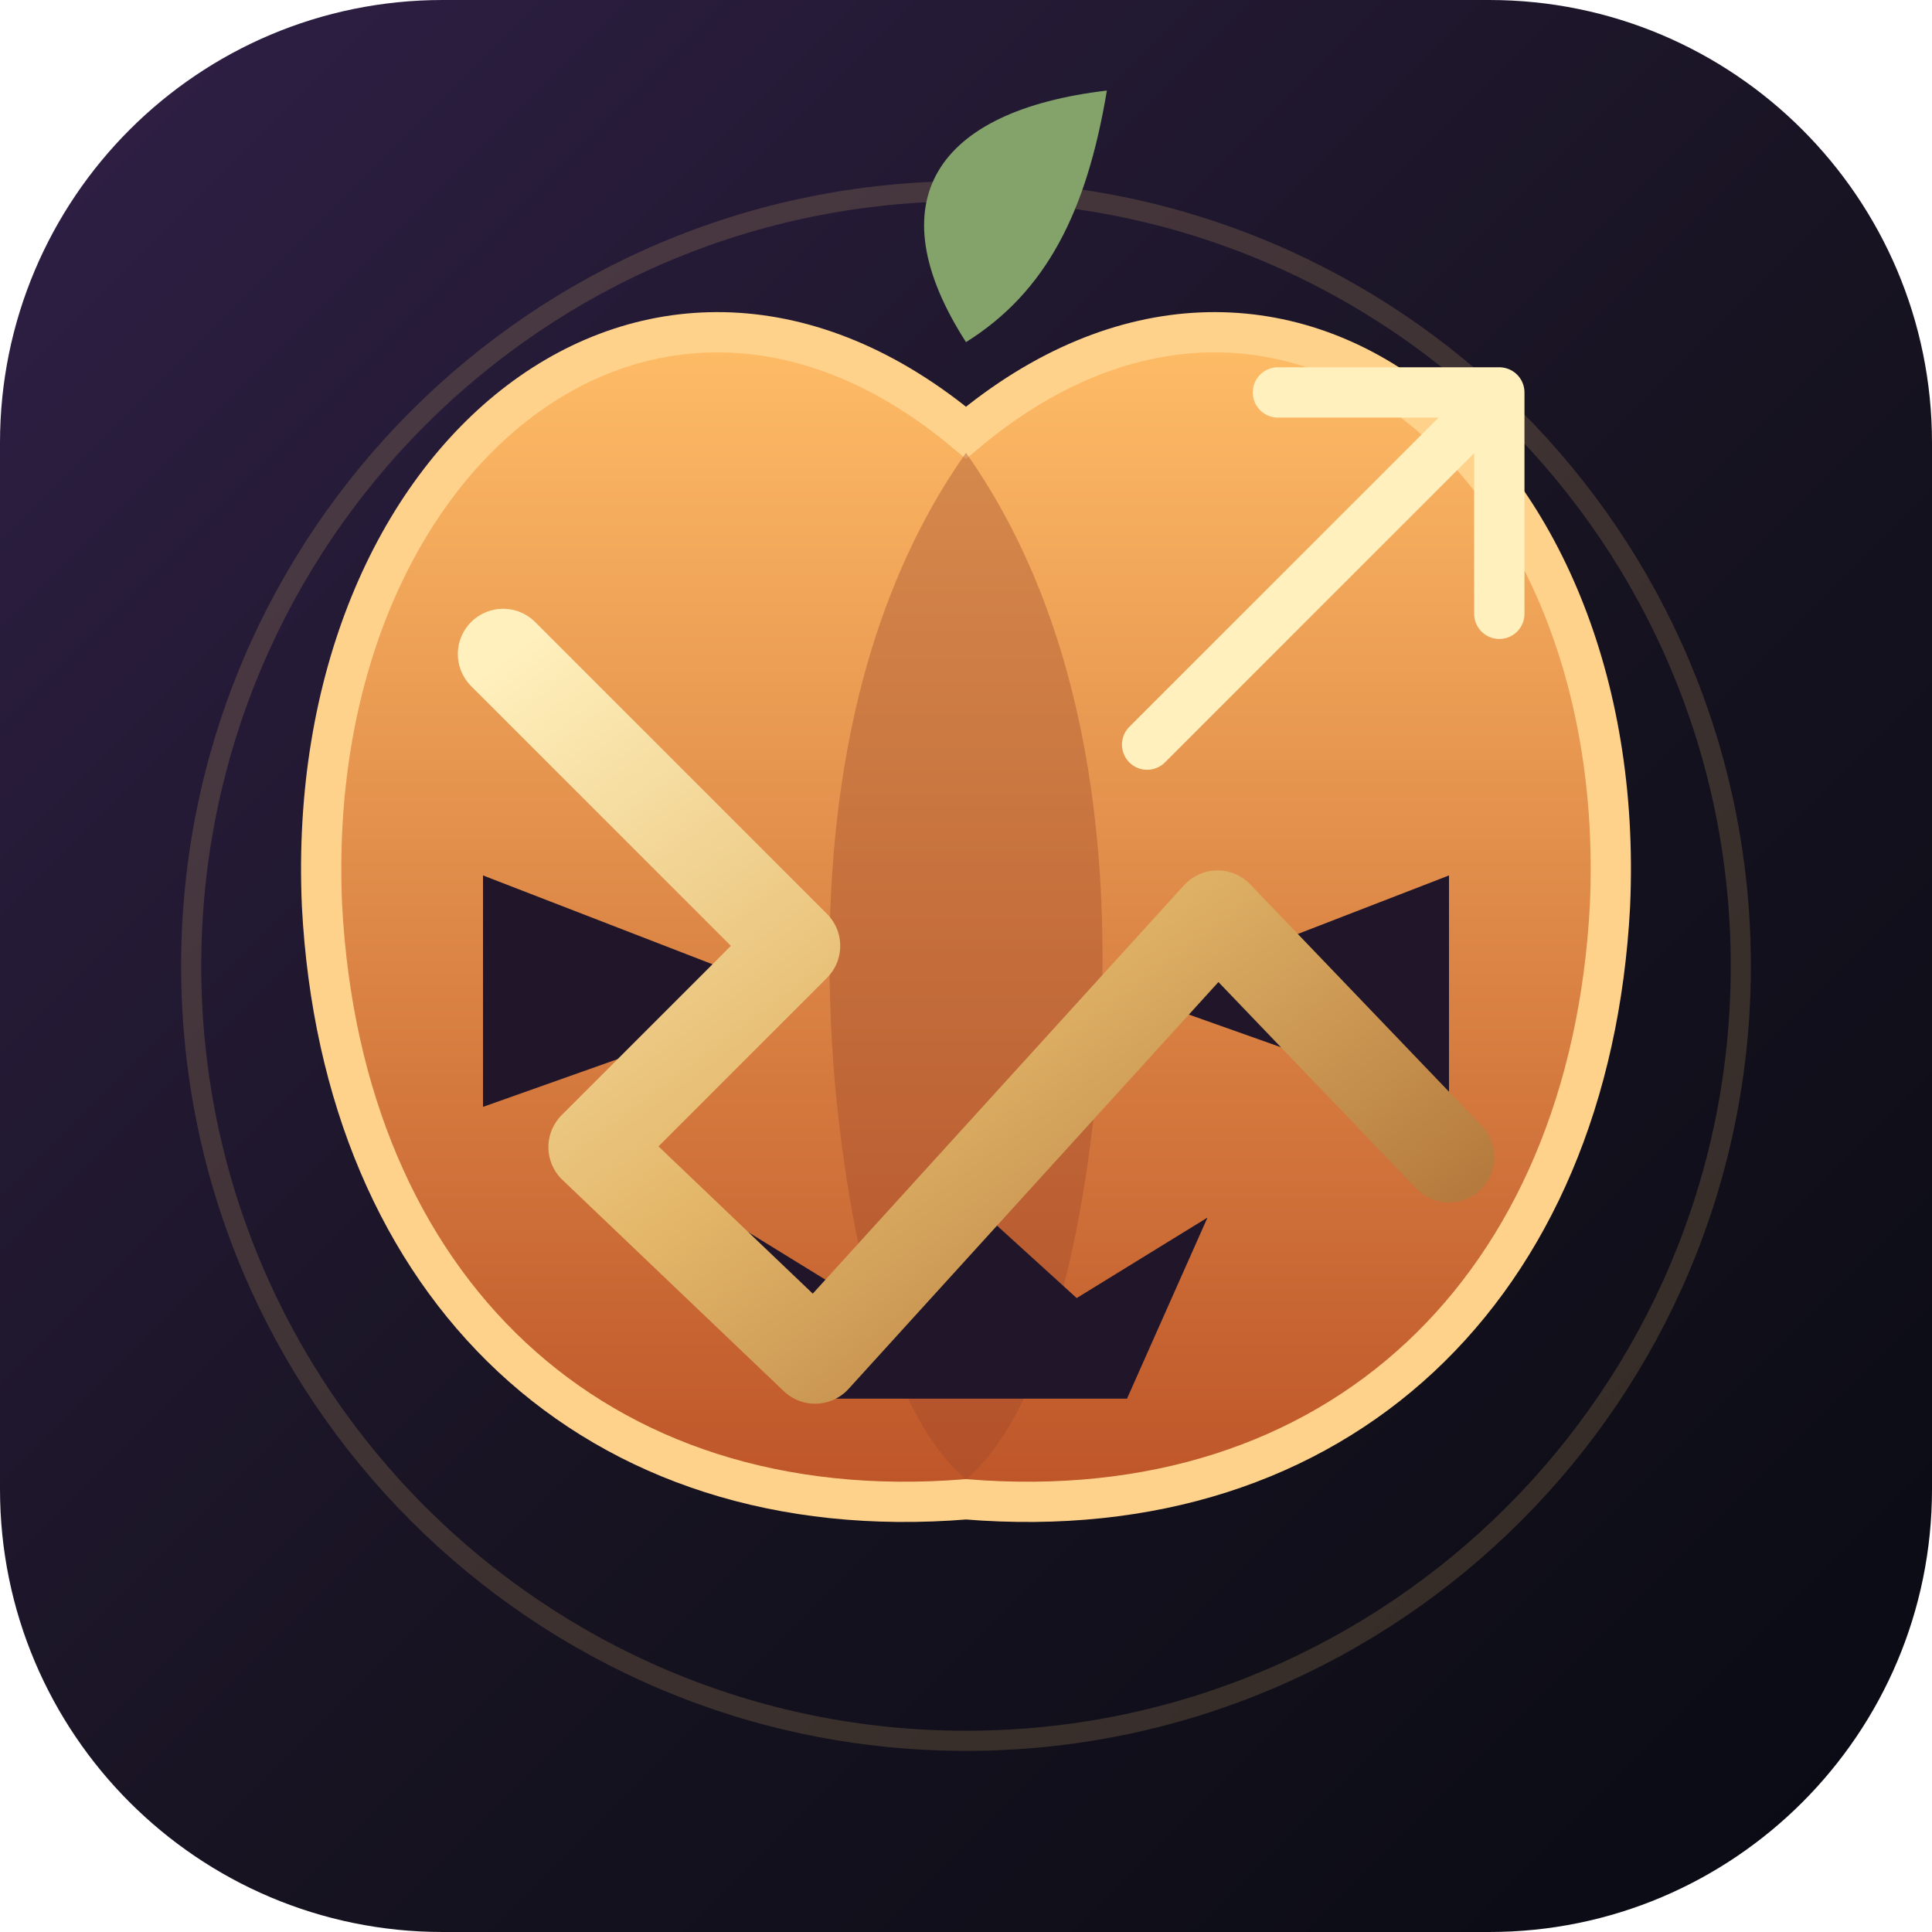
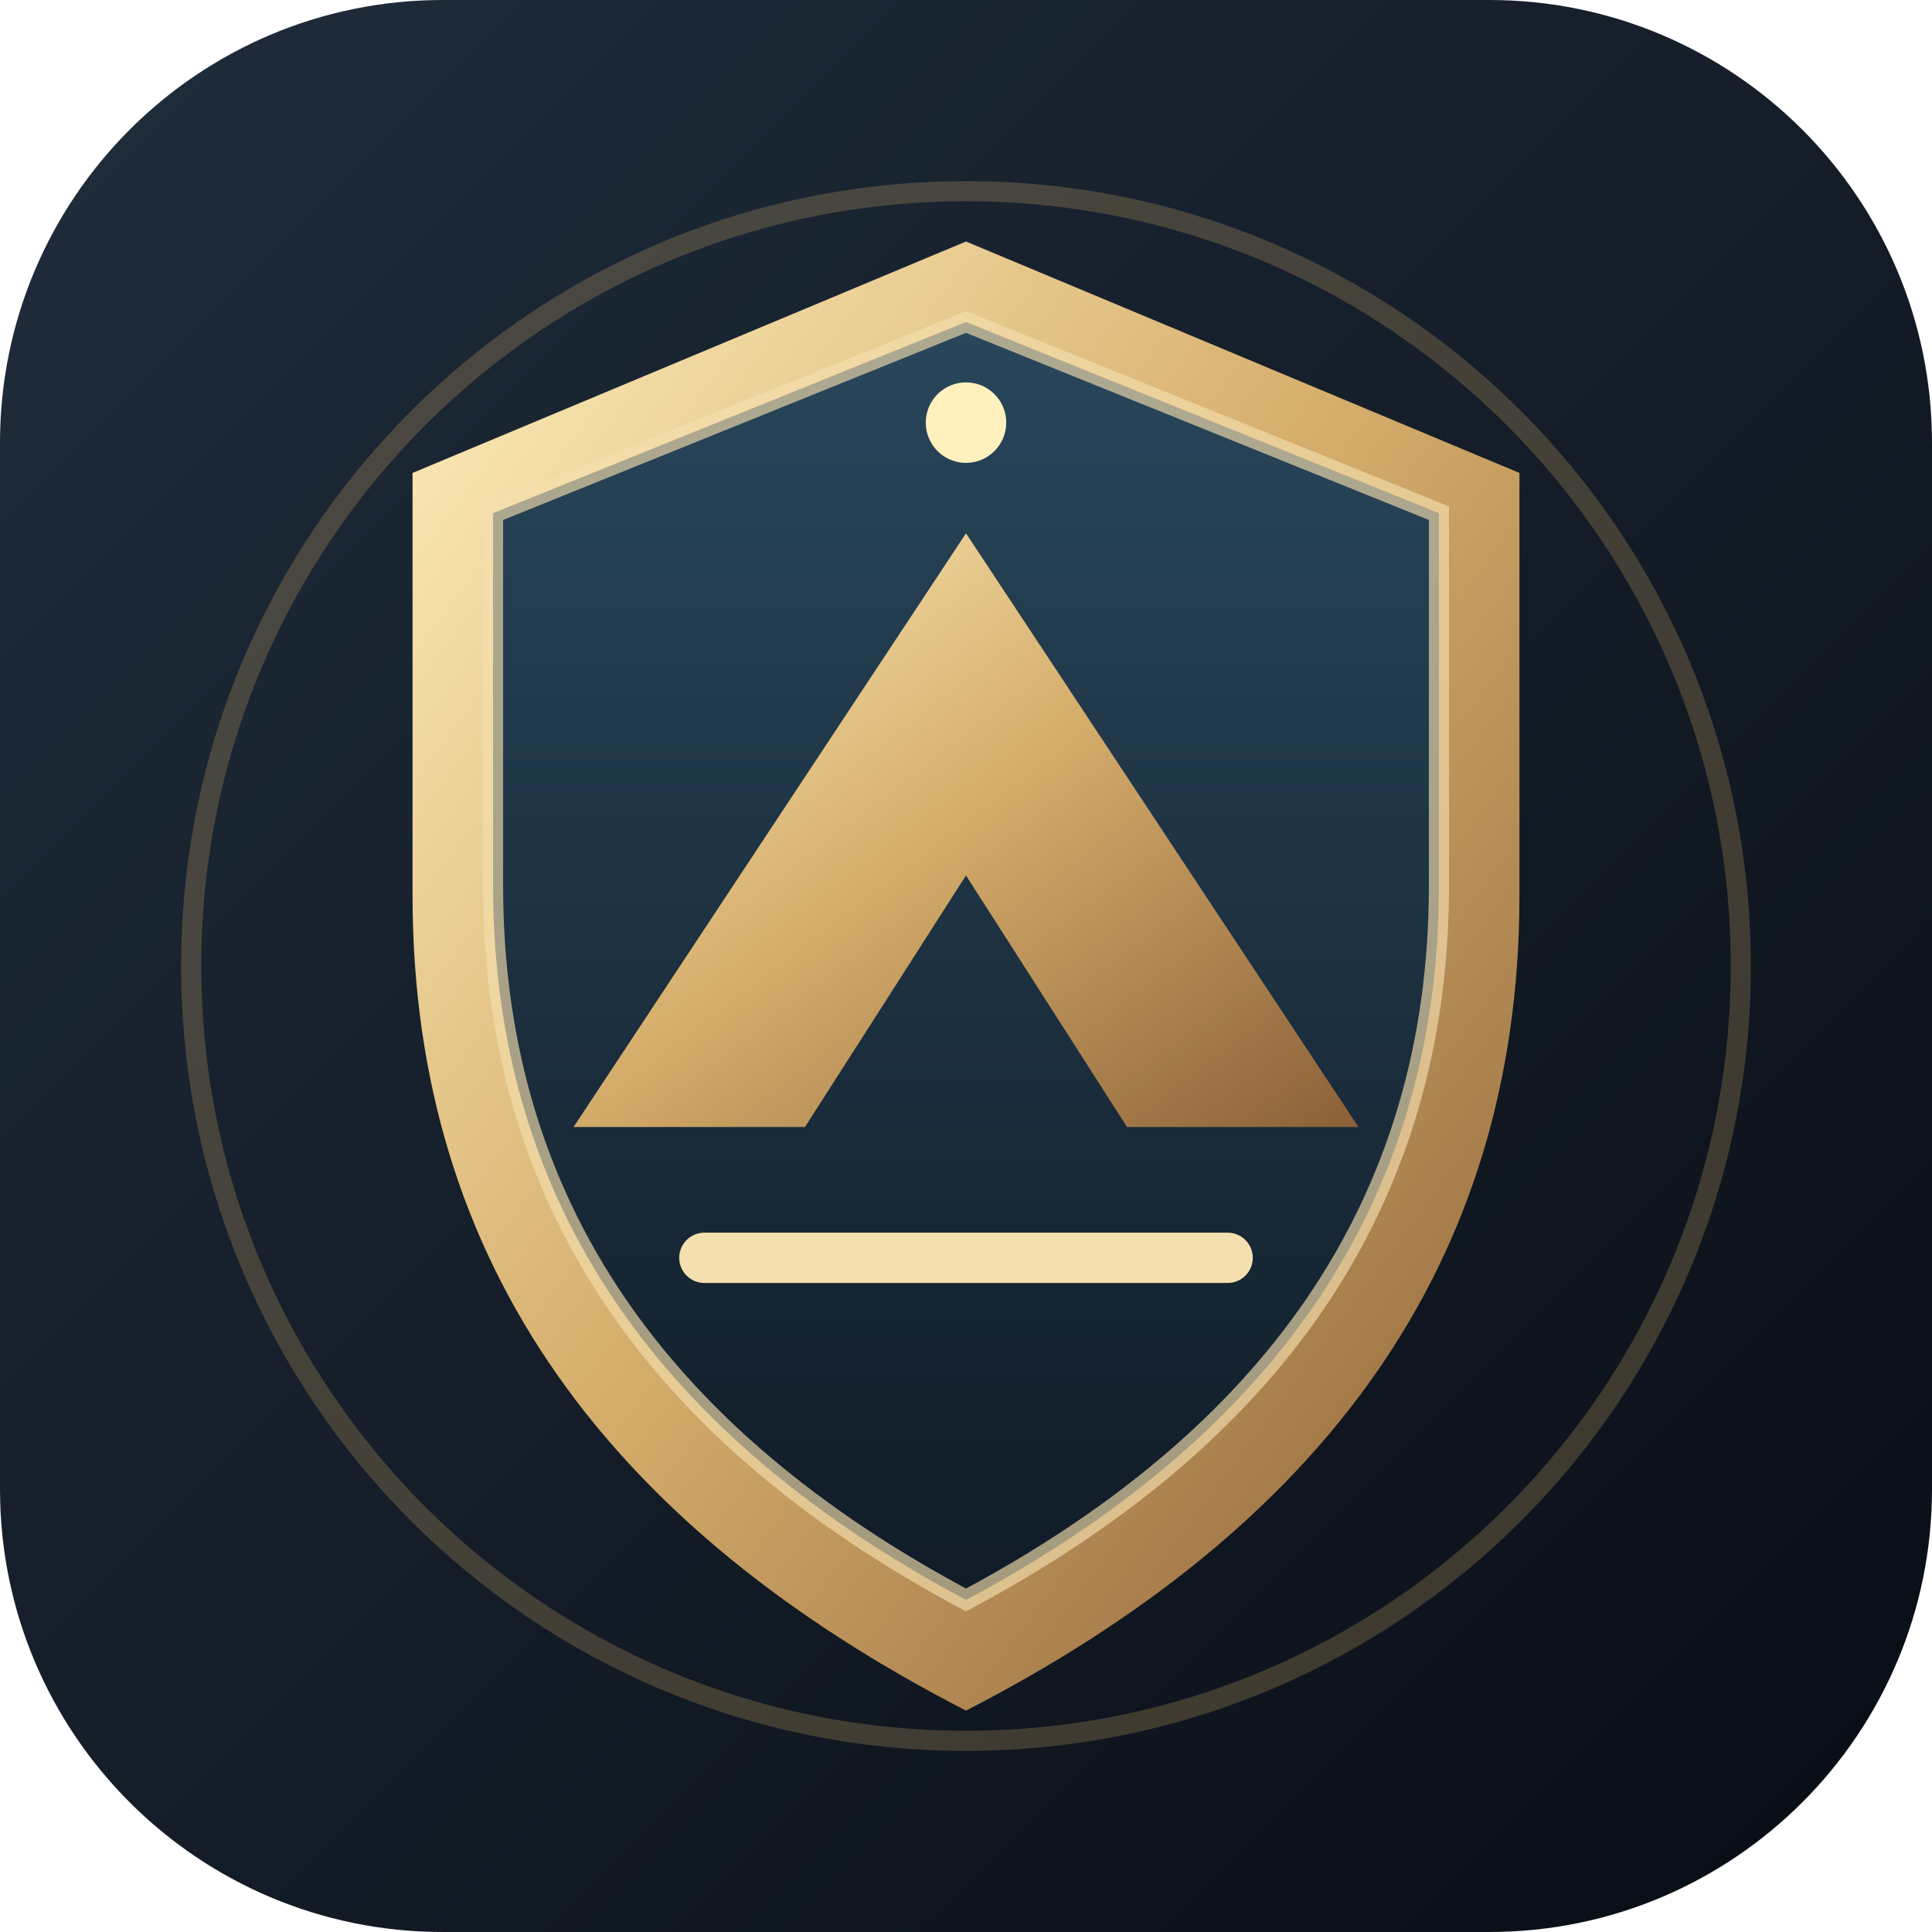
- <svg xmlns="http://www.w3.org/2000/svg" width="64" height="64" viewBox="0 0 192 192">
+ <svg xmlns="http://www.w3.org/2000/svg" width="512" height="512" viewBox="0 0 192 192">
  <defs>
    <linearGradient id="bg" x1="0" y1="0" x2="1" y2="1">
-       <stop stop-color="#302047" />
-       <stop offset=".55" stop-color="#171321" />
-       <stop offset="1" stop-color="#080a12" />
+       <stop stop-color="#202d3c" />
+       <stop offset="1" stop-color="#080d14" />
    </linearGradient>
-     <linearGradient id="gold" x1="0" y1="0" x2="1" y2="1">
+     <linearGradient id="metal" x1="0" y1="0" x2="1" y2="1">
      <stop stop-color="#fff0bd" />
-       <stop offset=".48" stop-color="#e4b86b" />
-       <stop offset="1" stop-color="#a96b32" />
+       <stop offset=".48" stop-color="#d5ad6b" />
+       <stop offset="1" stop-color="#8b6038" />
    </linearGradient>
-     <linearGradient id="pump" x1="0" y1="0" x2="0" y2="1">
-       <stop stop-color="#ffbd67" />
-       <stop offset="1" stop-color="#bd5428" />
+     <linearGradient id="core" x1="0" y1="0" x2="0" y2="1">
+       <stop stop-color="#29465b" />
+       <stop offset="1" stop-color="#101b26" />
    </linearGradient>
  </defs>
  <rect width="192" height="192" rx="44" fill="url(#bg)" />
-   <circle cx="96" cy="96" r="77" fill="none" stroke="#d5ad6b" stroke-opacity=".2" stroke-width="2" />
-   <path d="M96 34c-9-14-3-23 14-25-2 12-6 20-14 25Z" fill="#83a36b" />
-   <path d="M96 43c-31-26-66 2-64 47 2 38 27 62 64 59 37 3 62-21 64-59 2-45-33-73-64-47Z" fill="url(#pump)" stroke="#ffd28c" stroke-width="4" />
-   <path d="M96 45c-12 17-15 40-13 63 2 21 7 34 13 39 6-5 11-18 13-39 2-23-1-46-13-63Z" fill="#9f482b" opacity=".38" />
-   <path d="M48 87 79 99 48 110Zm96 0-31 12 31 11Z" fill="#211629" />
-   <path d="m72 121 13 8 11-10 11 10 13-8-8 18H80Z" fill="#211629" />
-   <path d="M50 65 79 94 59 114 81 135 121 91 144 115" fill="none" stroke="url(#gold)" stroke-width="9" stroke-linecap="round" stroke-linejoin="round" />
-   <path d="M127 39h22v22m0-22-35 35" fill="none" stroke="#fff0bd" stroke-width="5" stroke-linecap="round" stroke-linejoin="round" />
+   <circle cx="96" cy="96" r="77" fill="none" stroke="#d5ad6b" stroke-opacity=".25" stroke-width="2" />
+   <path d="M96 24 151 47v42c0 37-20 63-55 81C61 152 41 126 41 89V47Z" fill="url(#metal)" />
+   <path d="M96 32 143 51v37c0 32-17 55-47 71-30-16-47-39-47-71V51Z" fill="url(#core)" stroke="#f4dfae" stroke-opacity=".65" stroke-width="2" />
+   <path d="m57 112 39-59 39 59h-23L96 87l-16 25Z" fill="url(#metal)" />
+   <path d="M70 125h52" stroke="#f4dfae" stroke-width="5" stroke-linecap="round" />
+   <circle cx="96" cy="42" r="4" fill="#fff0bd" />
</svg>
